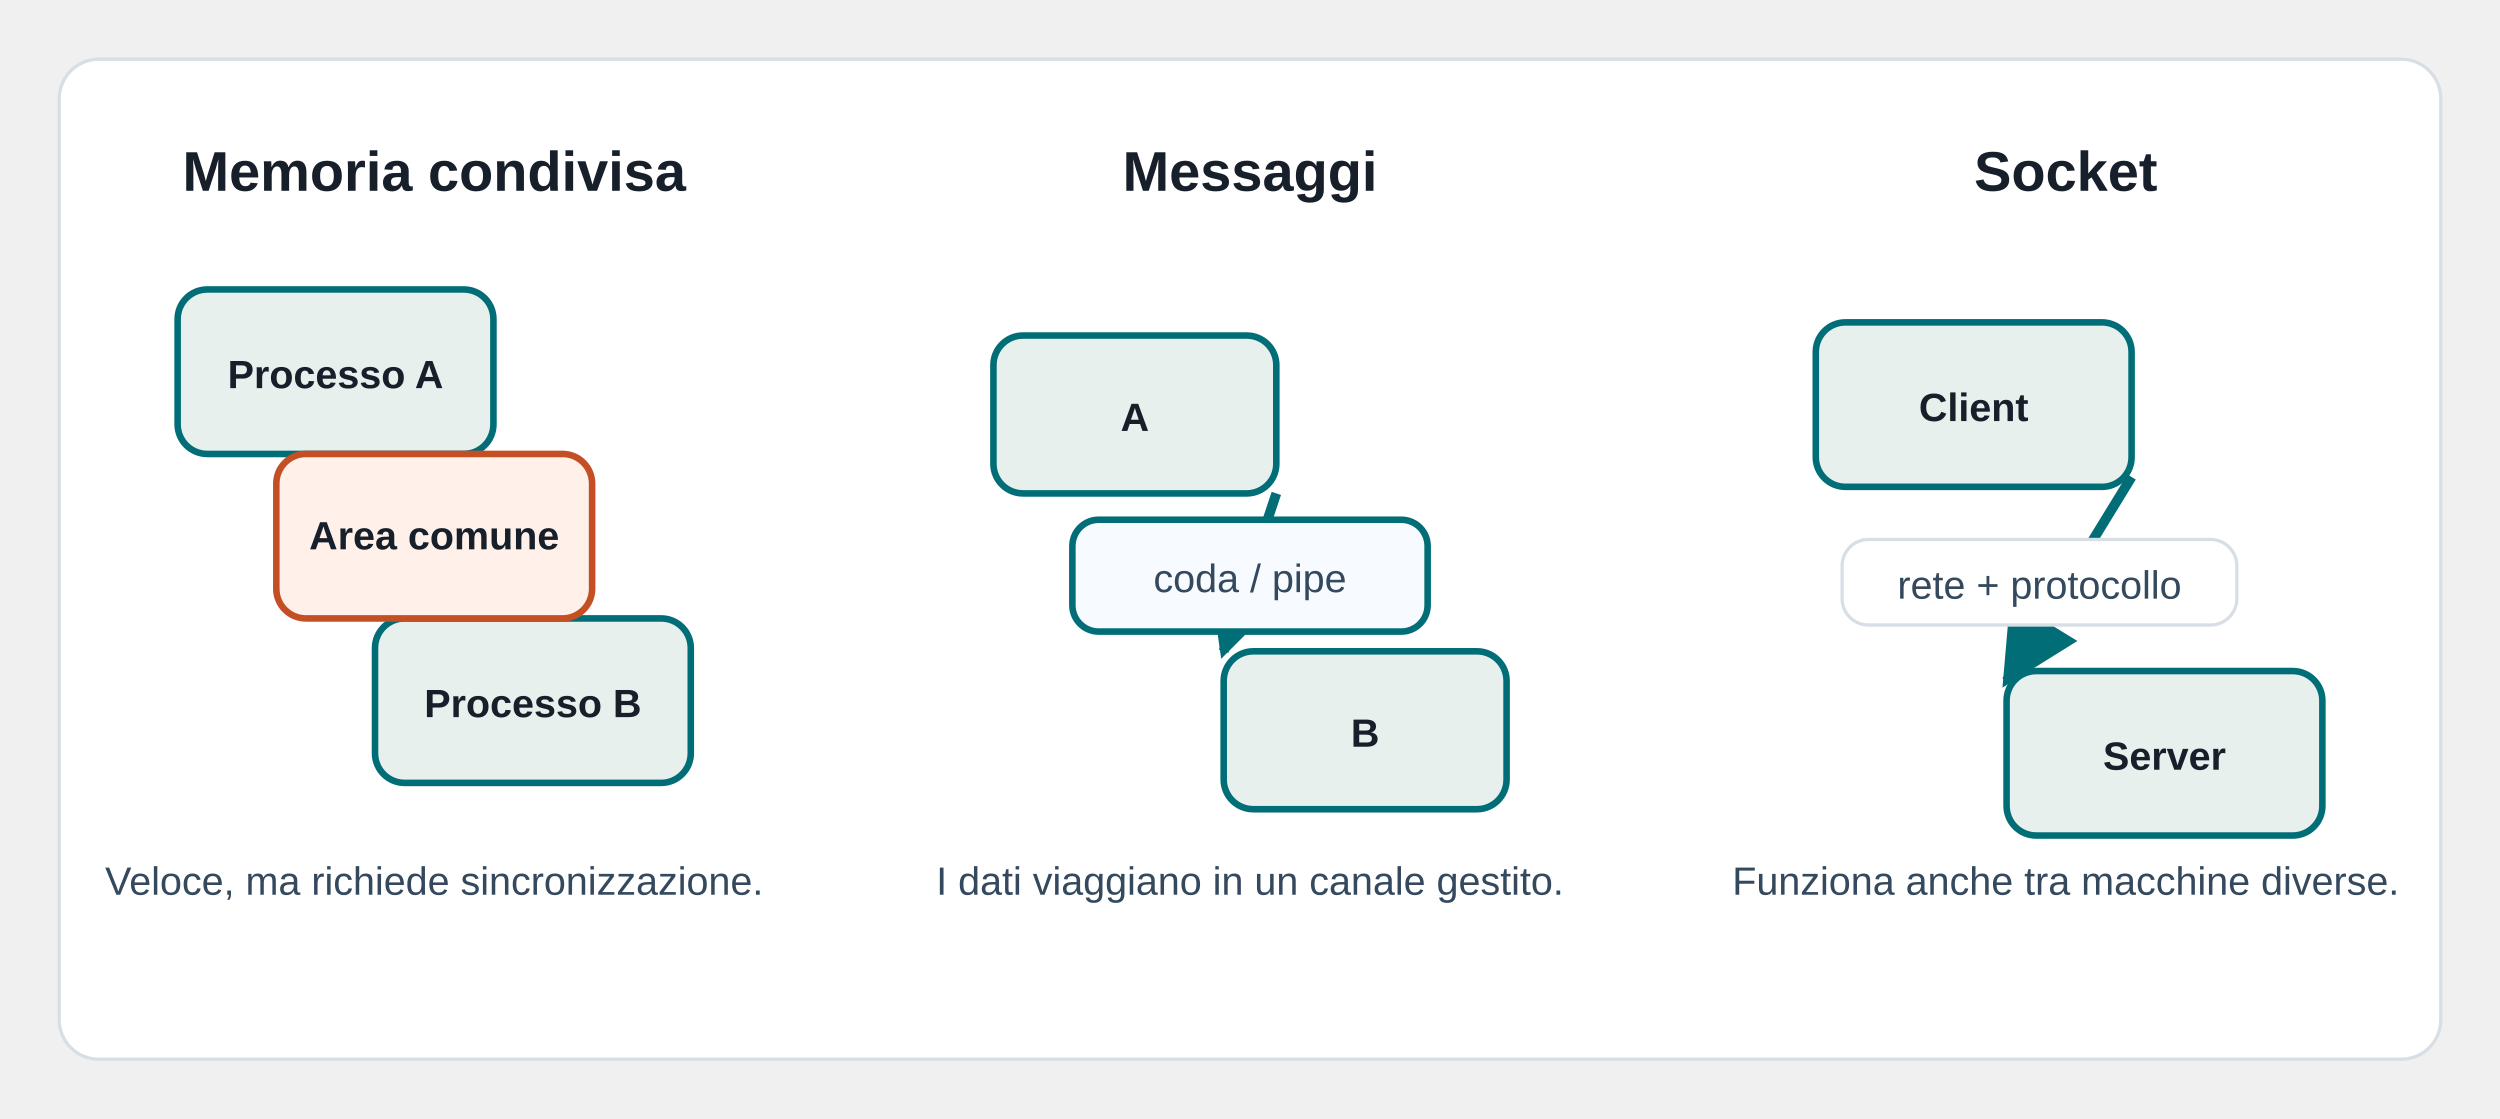
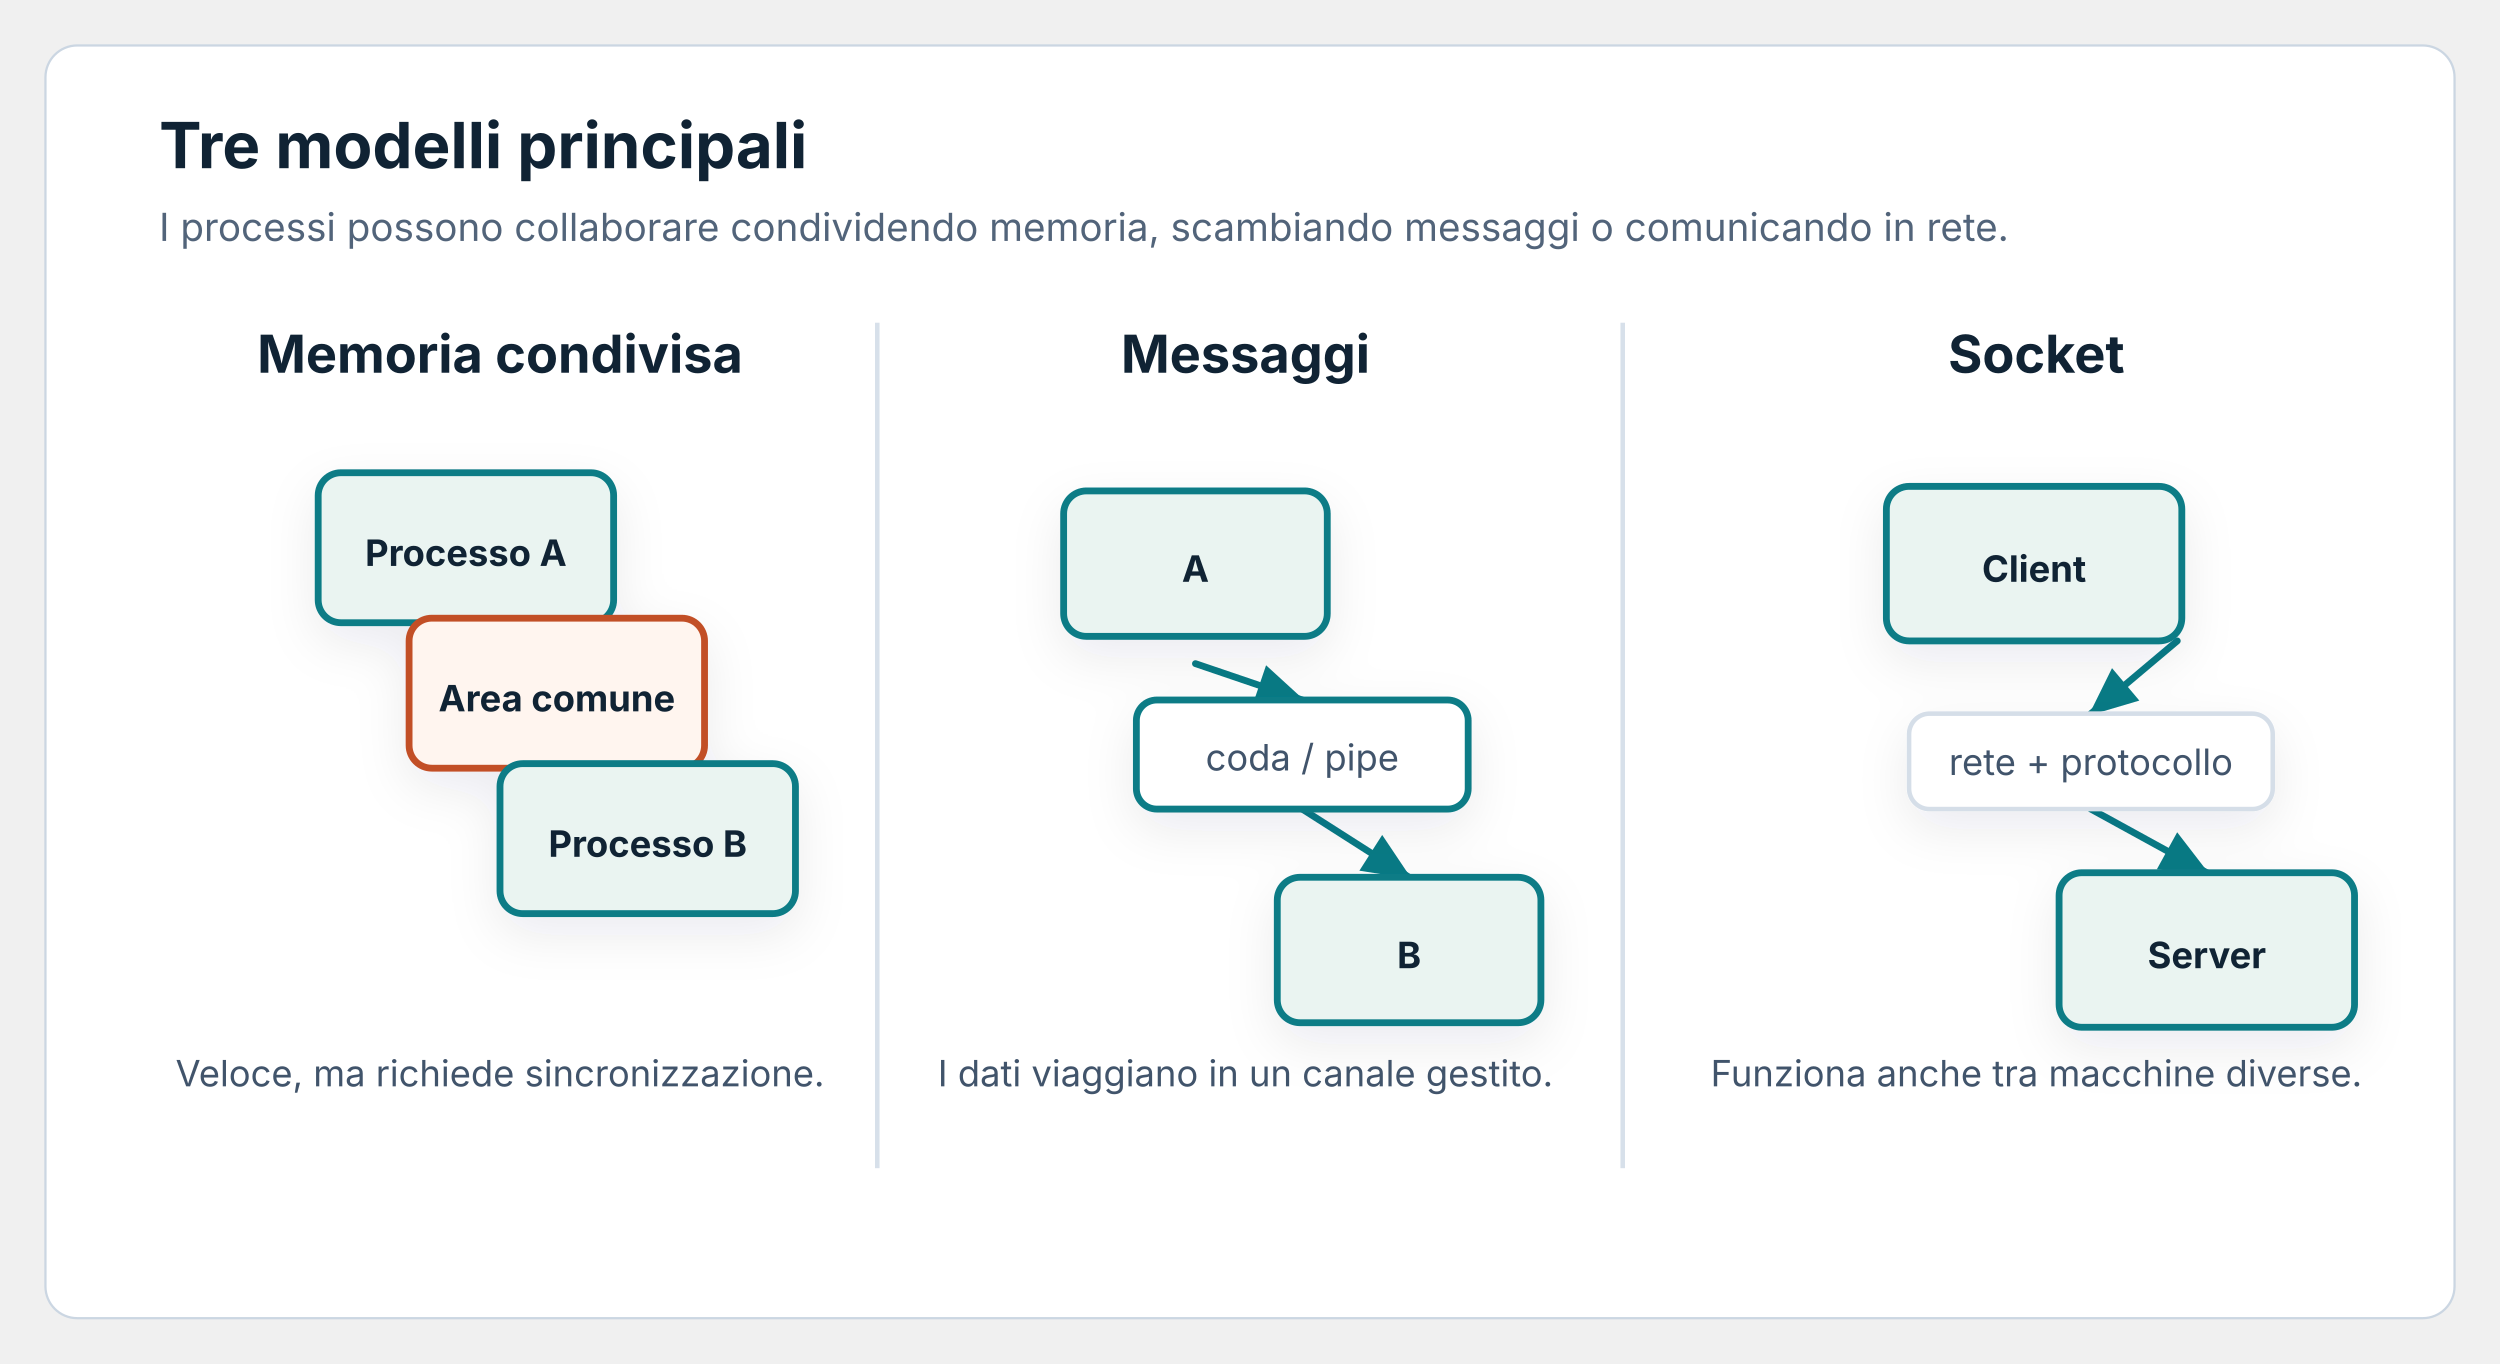
- <svg xmlns="http://www.w3.org/2000/svg" viewBox="0 0 760 340" role="img" aria-labelledby="title desc">
+ <svg xmlns="http://www.w3.org/2000/svg" viewBox="0 0 1100 600" role="img" aria-labelledby="title desc">
  <defs>
-     <marker id="arrow" viewBox="0 0 10 10" refX="9" refY="5" markerWidth="8" markerHeight="8" orient="auto-start-reverse">
-       <path d="M 0 0 L 10 5 L 0 10 z" fill="#006d77" />
+     <filter id="softShadow" x="-10%" y="-25%" width="120%" height="160%">
+       <feDropShadow dx="0" dy="8" stdDeviation="11" flood-color="#102334" flood-opacity="0.08" />
+     </filter>
+     <marker id="tealArrow" viewBox="0 0 18 18" refX="16" refY="9" markerWidth="8" markerHeight="8" orient="auto">
+       <path d="M 1 2 L 17 9 L 1 16 z" fill="#087b86" />
    </marker>
  </defs>
-   <rect x="18" y="18" width="724" height="304" rx="12" fill="#fff" stroke="#d8dee5" />
-   <text x="132" y="58" text-anchor="middle" font-family="Arial, Helvetica, sans-serif" font-size="17" font-weight="700" fill="#17202a">Memoria condivisa</text>
-   <text x="380" y="58" text-anchor="middle" font-family="Arial, Helvetica, sans-serif" font-size="17" font-weight="700" fill="#17202a">Messaggi</text>
-   <text x="628" y="58" text-anchor="middle" font-family="Arial, Helvetica, sans-serif" font-size="17" font-weight="700" fill="#17202a">Socket</text>
-   <rect x="54" y="88" width="96" height="50" rx="9" fill="#e7f0ed" stroke="#006d77" stroke-width="2" />
-   <rect x="114" y="188" width="96" height="50" rx="9" fill="#e7f0ed" stroke="#006d77" stroke-width="2" />
-   <rect x="84" y="138" width="96" height="50" rx="9" fill="#fff1ea" stroke="#c44f24" stroke-width="2" />
-   <text x="102" y="118" text-anchor="middle" font-family="Arial, Helvetica, sans-serif" font-size="12" font-weight="700" fill="#17202a">Processo A</text>
-   <text x="162" y="218" text-anchor="middle" font-family="Arial, Helvetica, sans-serif" font-size="12" font-weight="700" fill="#17202a">Processo B</text>
-   <text x="132" y="167" text-anchor="middle" font-family="Arial, Helvetica, sans-serif" font-size="12" font-weight="700" fill="#17202a">Area comune</text>
-   <text x="132" y="272" text-anchor="middle" font-family="Arial, Helvetica, sans-serif" font-size="12" fill="#34495e">Veloce, ma richiede sincronizzazione.</text>
-   <rect x="302" y="102" width="86" height="48" rx="9" fill="#e7f0ed" stroke="#006d77" stroke-width="2" />
-   <rect x="372" y="198" width="86" height="48" rx="9" fill="#e7f0ed" stroke="#006d77" stroke-width="2" />
-   <line x1="388" y1="150" x2="372" y2="198" stroke="#006d77" stroke-width="3" marker-end="url(#arrow)" />
-   <rect x="326" y="158" width="108" height="34" rx="8" fill="#f7fbff" stroke="#006d77" stroke-width="2" />
-   <text x="345" y="131" text-anchor="middle" font-family="Arial, Helvetica, sans-serif" font-size="12" font-weight="700" fill="#17202a">A</text>
-   <text x="415" y="227" text-anchor="middle" font-family="Arial, Helvetica, sans-serif" font-size="12" font-weight="700" fill="#17202a">B</text>
-   <text x="380" y="180" text-anchor="middle" font-family="Arial, Helvetica, sans-serif" font-size="12" fill="#34495e">coda / pipe</text>
-   <text x="380" y="272" text-anchor="middle" font-family="Arial, Helvetica, sans-serif" font-size="12" fill="#34495e">I dati viaggiano in un canale gestito.</text>
-   <rect x="552" y="98" width="96" height="50" rx="9" fill="#e7f0ed" stroke="#006d77" stroke-width="2" />
-   <rect x="610" y="204" width="96" height="50" rx="9" fill="#e7f0ed" stroke="#006d77" stroke-width="2" />
-   <line x1="648" y1="145" x2="610" y2="207" stroke="#006d77" stroke-width="3" marker-end="url(#arrow)" />
-   <text x="600" y="128" text-anchor="middle" font-family="Arial, Helvetica, sans-serif" font-size="12" font-weight="700" fill="#17202a">Client</text>
-   <text x="658" y="234" text-anchor="middle" font-family="Arial, Helvetica, sans-serif" font-size="12" font-weight="700" fill="#17202a">Server</text>
-   <rect x="560" y="164" width="120" height="26" rx="8" fill="#ffffff" stroke="#d8dee5" />
-   <text x="620" y="182" text-anchor="middle" font-family="Arial, Helvetica, sans-serif" font-size="12" fill="#34495e">rete + protocollo</text>
-   <text x="628" y="272" text-anchor="middle" font-family="Arial, Helvetica, sans-serif" font-size="12" fill="#34495e">Funziona anche tra macchine diverse.</text>
+   <rect x="20" y="20" width="1060" height="560" rx="14" fill="#ffffff" stroke="#cbd6e2" />
+   <g font-family="Inter, Segoe UI, Arial, sans-serif">
+     <text x="70" y="74" font-size="28" font-weight="700" fill="#102334">Tre modelli principali</text>
+     <text x="70" y="106" font-size="17" fill="#52647a">I processi possono collaborare condividendo memoria, scambiando messaggi o comunicando in rete.</text>
+     <line x1="386" y1="142" x2="386" y2="514" stroke="#d7e0ea" stroke-width="2" />
+     <line x1="714" y1="142" x2="714" y2="514" stroke="#d7e0ea" stroke-width="2" />
+     <g transform="translate(70 136)">
+       <text x="150" y="28" text-anchor="middle" font-size="23" font-weight="700" fill="#102334">Memoria condivisa</text>
+       <g filter="url(#softShadow)">
+         <rect x="70" y="72" width="130" height="66" rx="10" fill="#eaf4f1" stroke="#087b86" stroke-width="3" />
+         <rect x="110" y="136" width="130" height="66" rx="10" fill="#fff5ef" stroke="#c24f27" stroke-width="3" />
+         <rect x="150" y="200" width="130" height="66" rx="10" fill="#eaf4f1" stroke="#087b86" stroke-width="3" />
+       </g>
+       <text x="135" y="113" text-anchor="middle" font-size="16" font-weight="700" fill="#102334">Processo A</text>
+       <text x="175" y="177" text-anchor="middle" font-size="16" font-weight="700" fill="#102334">Area comune</text>
+       <text x="215" y="241" text-anchor="middle" font-size="16" font-weight="700" fill="#102334">Processo B</text>
+       <text x="150" y="342" text-anchor="middle" font-size="16" fill="#41546b">Veloce, ma richiede sincronizzazione.</text>
+     </g>
+     <g transform="translate(398 136)">
+       <text x="150" y="28" text-anchor="middle" font-size="23" font-weight="700" fill="#102334">Messaggi</text>
+       <line x1="128" y1="156" x2="175" y2="172" stroke="#087b86" stroke-width="3" stroke-linecap="round" marker-end="url(#tealArrow)" />
+       <line x1="175" y1="220" x2="222" y2="250" stroke="#087b86" stroke-width="3" stroke-linecap="round" marker-end="url(#tealArrow)" />
+       <g filter="url(#softShadow)">
+         <rect x="70" y="80" width="116" height="64" rx="10" fill="#eaf4f1" stroke="#087b86" stroke-width="3" />
+         <rect x="102" y="172" width="146" height="48" rx="9" fill="#ffffff" stroke="#087b86" stroke-width="3" />
+         <rect x="164" y="250" width="116" height="64" rx="10" fill="#eaf4f1" stroke="#087b86" stroke-width="3" />
+       </g>
+       <text x="128" y="120" text-anchor="middle" font-size="16" font-weight="700" fill="#102334">A</text>
+       <text x="175" y="203" text-anchor="middle" font-size="16" fill="#41546b">coda / pipe</text>
+       <text x="222" y="290" text-anchor="middle" font-size="16" font-weight="700" fill="#102334">B</text>
+       <text x="150" y="342" text-anchor="middle" font-size="16" fill="#41546b">I dati viaggiano in un canale gestito.</text>
+     </g>
+     <g transform="translate(746 136)">
+       <text x="150" y="28" text-anchor="middle" font-size="23" font-weight="700" fill="#102334">Socket</text>
+       <line x1="212" y1="146" x2="174" y2="178" stroke="#087b86" stroke-width="3" stroke-linecap="round" marker-end="url(#tealArrow)" />
+       <line x1="174" y1="220" x2="225" y2="248" stroke="#087b86" stroke-width="3" stroke-linecap="round" marker-end="url(#tealArrow)" />
+       <g filter="url(#softShadow)">
+         <rect x="84" y="78" width="130" height="68" rx="10" fill="#eaf4f1" stroke="#087b86" stroke-width="3" />
+         <rect x="94" y="178" width="160" height="42" rx="9" fill="#ffffff" stroke="#d5dee8" stroke-width="2" />
+         <rect x="160" y="248" width="130" height="68" rx="10" fill="#eaf4f1" stroke="#087b86" stroke-width="3" />
+       </g>
+       <text x="149" y="120" text-anchor="middle" font-size="16" font-weight="700" fill="#102334">Client</text>
+       <text x="174" y="205" text-anchor="middle" font-size="16" fill="#41546b">rete + protocollo</text>
+       <text x="225" y="290" text-anchor="middle" font-size="16" font-weight="700" fill="#102334">Server</text>
+       <text x="150" y="342" text-anchor="middle" font-size="16" fill="#41546b">Funziona anche tra macchine diverse.</text>
+     </g>
+   </g>
</svg>
